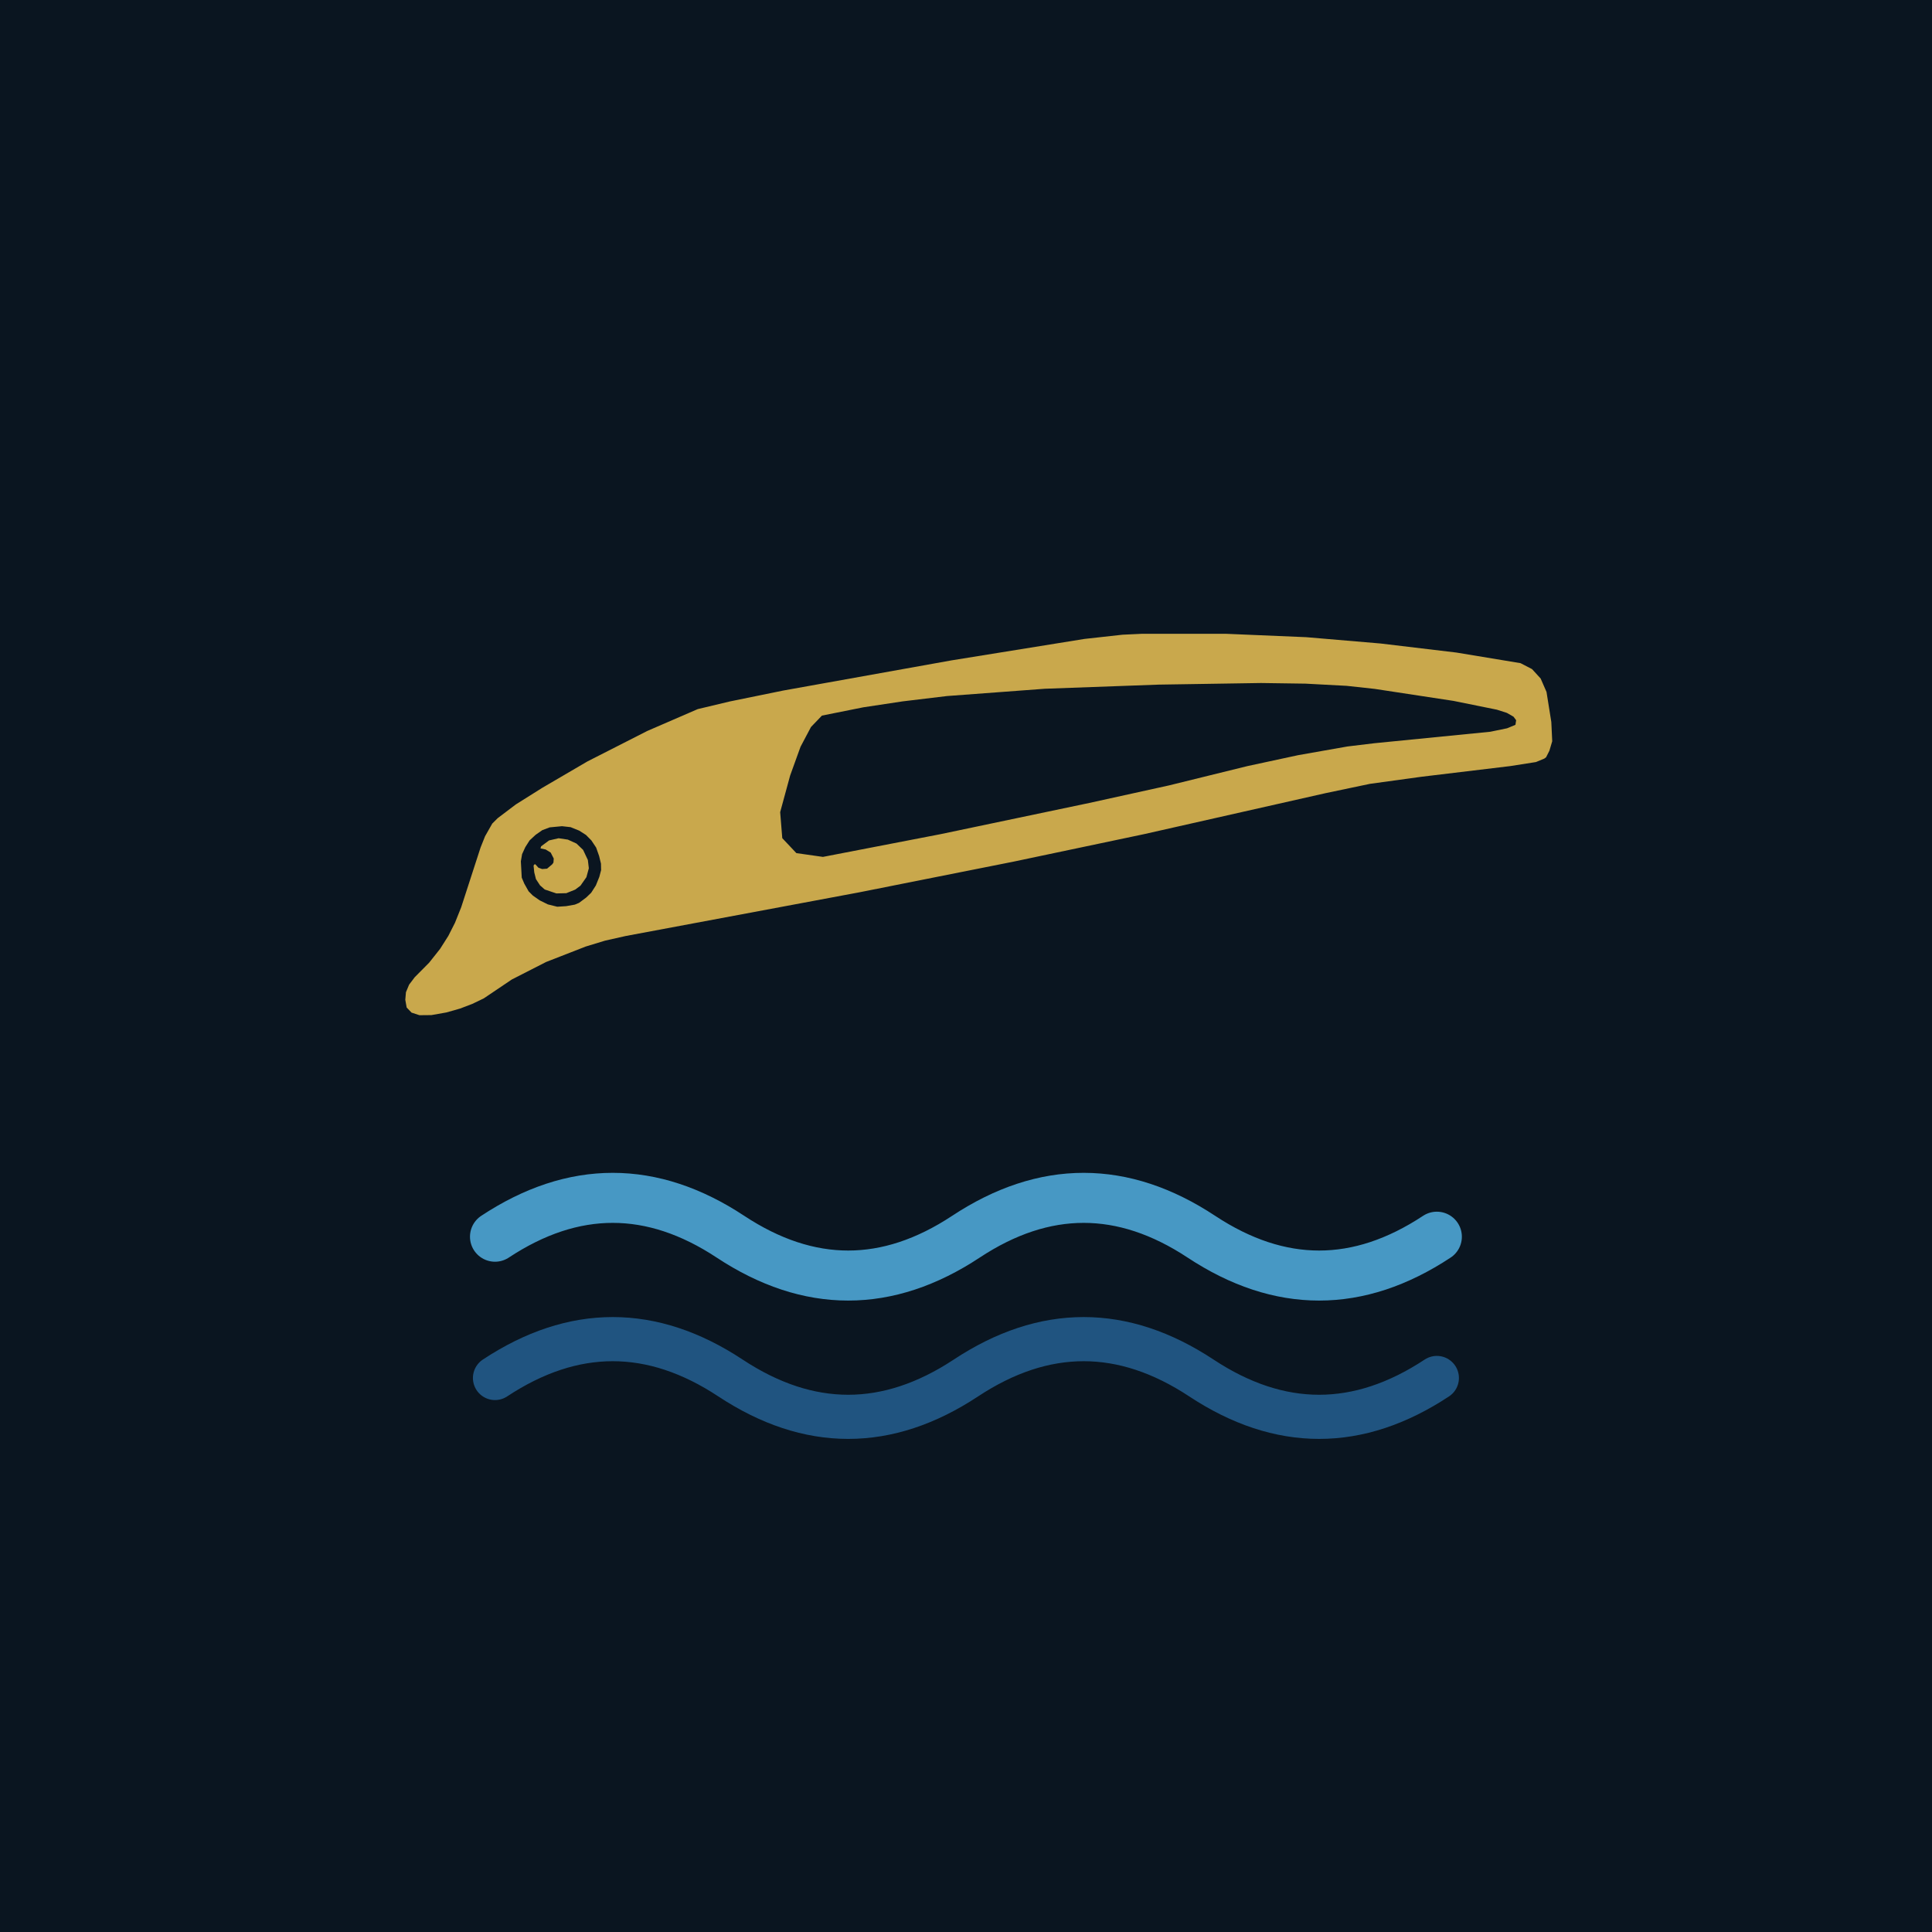
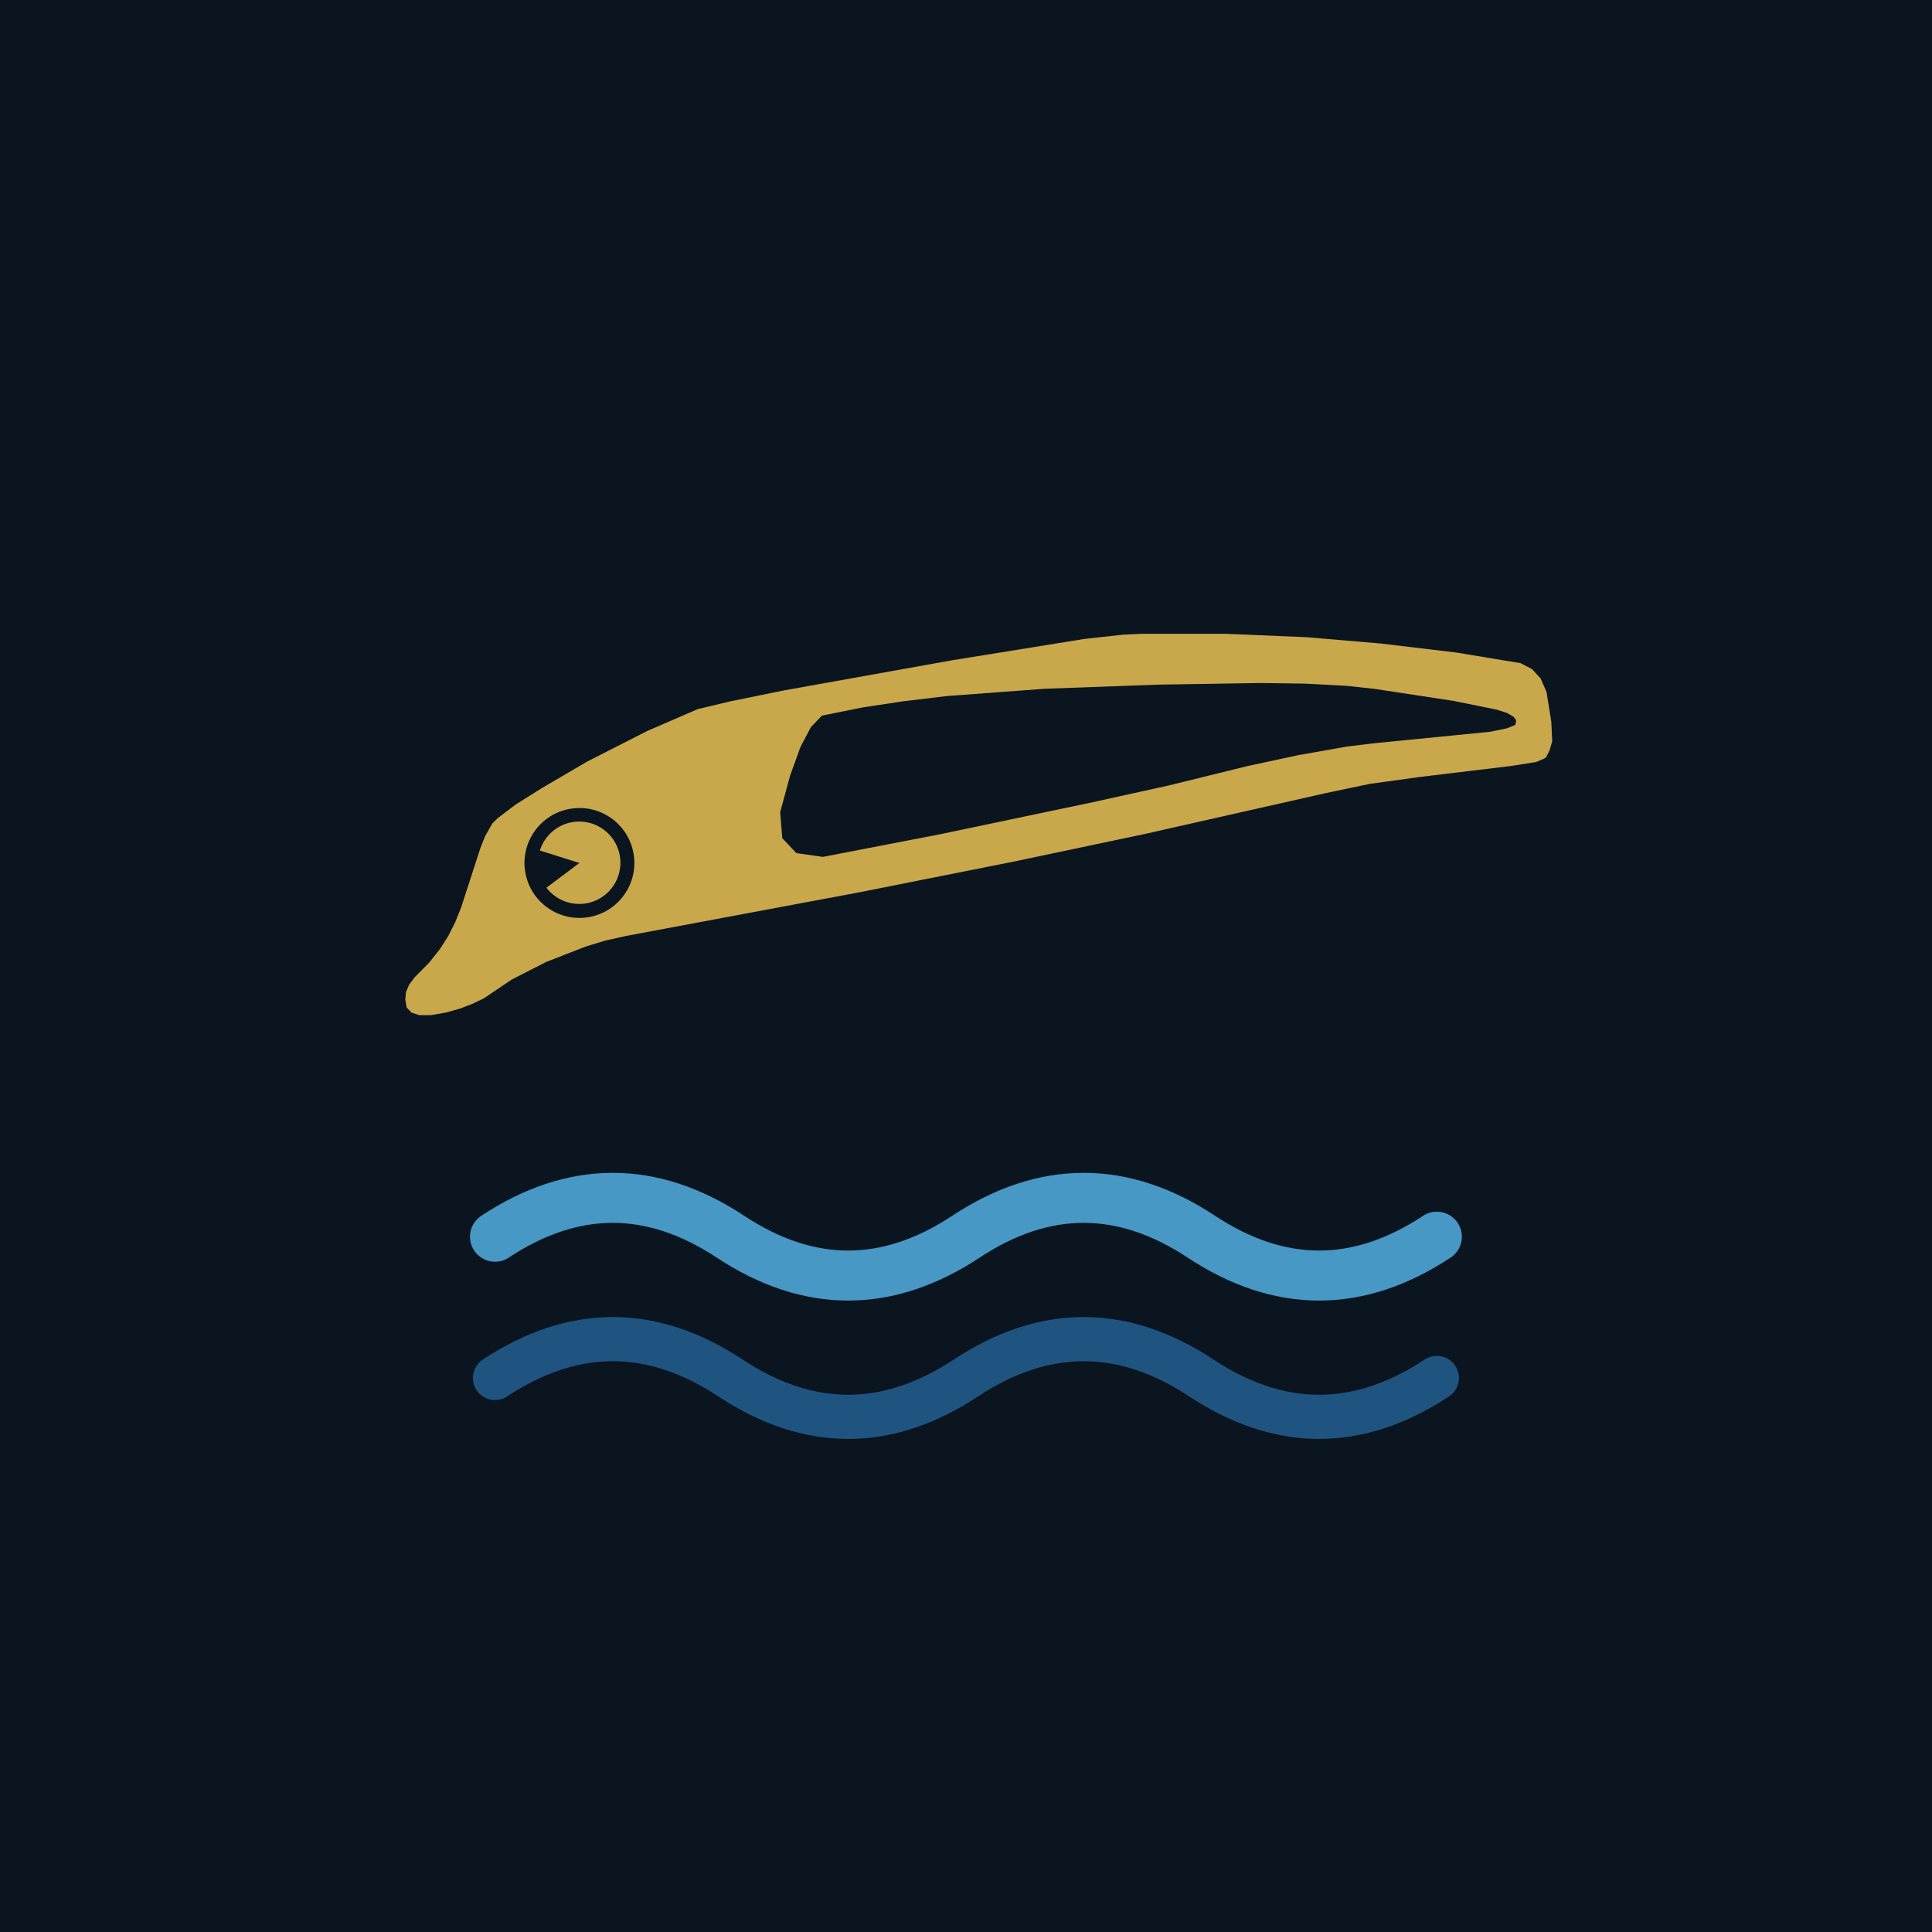
<svg xmlns="http://www.w3.org/2000/svg" viewBox="0 0 512 512" width="512" height="512">
  <rect width="512" height="512" fill="#0A1520" />
  <g transform="translate(56.3,56.3) scale(0.78)">
    <g transform="translate(256,196) rotate(-10) translate(-200.0,-200.0) scale(16.667)">
-       <path d="M0.0 14.4L0.0 14.24L0.04 14.09L0.13 13.95L0.27 13.82L0.61 13.58L0.88 13.34L1.09 13.11L1.27 12.87L1.45 12.58L2.05 11.45L2.18 11.24L2.37 11.01L2.5 10.92L2.91 10.71L3.5 10.47L4.5 10.1L5.81 9.7L6.9 9.44L7.57 9.4L8.68 9.37L12.17 9.36L14.91 9.4L15.69 9.45L16.08 9.5L17.78 9.8L19.37 10.15L20.84 10.54L22.33 10.99L23.58 11.43L23.79 11.59L23.93 11.81L24.0 12.1L23.99 12.72L23.94 13.11L23.85 13.29L23.76 13.41L23.72 13.43L23.54 13.47L23.01 13.46L21.19 13.36L20.13 13.32L19.2 13.35L15.42 13.53L12.7 13.62L9.49 13.69L4.65 13.74L4.22 13.76L3.81 13.81L2.96 13.98L2.21 14.21L1.58 14.49L1.33 14.56L1.07 14.61L0.78 14.64L0.47 14.64L0.23 14.6L0.08 14.52ZM23.29 12.56L23.25 12.48L23.13 12.38L22.94 12.28L22.1 11.95L20.56 11.43L20.01 11.27L19.19 11.08L18.3 10.91L16.24 10.58L13.94 10.26L11.95 10.06L11.04 10.01L10.23 9.99L9.37 10.01L9.11 10.2L8.83 10.56L8.52 11.1L8.19 11.8L8.14 12.33L8.37 12.68L8.89 12.85L11.33 12.81L14.43 12.71L16.09 12.64L17.73 12.53L18.79 12.49L19.81 12.49L20.36 12.52L22.73 12.7L23.08 12.69L23.26 12.65ZM3.38 12.91L3.56 12.93L3.74 12.93L3.83 12.91L3.99 12.83L4.11 12.75L4.23 12.62L4.33 12.46L4.39 12.33L4.41 12.2L4.4 12.04L4.37 11.86L4.3 11.7L4.21 11.57L4.09 11.46L3.93 11.36L3.76 11.31L3.51 11.29L3.35 11.32L3.2 11.39L3.06 11.48L2.95 11.6L2.86 11.73L2.81 11.87L2.77 12.2L2.8 12.33L2.86 12.5L2.93 12.6L3.05 12.72L3.2 12.83ZM3.27 11.64L3.45 11.55L3.65 11.54L3.83 11.6L3.99 11.71L4.1 11.86L4.16 12.08L4.15 12.25L4.07 12.42L3.92 12.57L3.8 12.63L3.61 12.67L3.41 12.64L3.19 12.52L3.11 12.42L3.05 12.28L3.04 12.14L3.05 12.0L3.07 11.98L3.09 11.98L3.14 12.06L3.21 12.1L3.31 12.11L3.43 12.04L3.46 12.01L3.48 11.93L3.44 11.8L3.35 11.72L3.25 11.68Z" fill="#C9A84C" fill-rule="evenodd" />
+       <path d="M0.0 14.4L0.0 14.24L0.04 14.09L0.13 13.95L0.27 13.82L0.61 13.58L0.88 13.34L1.09 13.11L1.27 12.87L1.45 12.58L2.05 11.45L2.18 11.24L2.37 11.01L2.5 10.92L2.91 10.71L3.5 10.47L4.5 10.1L5.81 9.7L6.9 9.44L7.57 9.4L8.68 9.37L12.17 9.36L14.91 9.4L15.69 9.45L16.08 9.5L17.78 9.8L19.37 10.15L20.84 10.54L22.33 10.99L23.58 11.43L23.79 11.59L23.93 11.81L24.0 12.1L23.99 12.72L23.94 13.11L23.85 13.29L23.76 13.41L23.72 13.43L23.54 13.47L23.01 13.46L21.19 13.36L20.13 13.32L19.2 13.35L15.42 13.53L12.7 13.62L9.49 13.69L4.65 13.74L4.22 13.76L3.81 13.81L2.96 13.98L2.21 14.21L1.58 14.49L1.33 14.56L1.07 14.61L0.78 14.64L0.47 14.64L0.23 14.6L0.08 14.52ZM23.29 12.56L23.25 12.48L23.13 12.38L22.94 12.28L22.1 11.95L20.56 11.43L20.01 11.27L19.19 11.08L18.3 10.91L16.24 10.58L13.94 10.26L11.95 10.06L11.04 10.01L10.23 9.99L9.37 10.01L9.11 10.2L8.83 10.56L8.52 11.1L8.19 11.8L8.14 12.33L8.37 12.68L8.89 12.85L11.33 12.81L14.43 12.71L16.09 12.64L17.73 12.53L18.79 12.49L19.81 12.49L20.36 12.52L22.73 12.7L23.08 12.69L23.26 12.65ZM2.86 12.11a1.12 1.12 0 1 0 2.24 0a1.12 1.12 0 1 0 -2.24 0ZM3.98 12.11L3.23 11.72A0.84 0.84 0 1 1 3.23 12.49Z" fill="#C9A84C" fill-rule="evenodd" />
    </g>
    <path d="M96.0 348.0q40.0 -26.4 80.0 0t80.0 0t80.0 0t80.0 0" fill="none" stroke="#4A9ECC" stroke-width="17.0" stroke-linecap="round" opacity="0.95" />
    <path d="M96.0 396.0q40.0 -26.4 80.0 0t80.0 0t80.0 0t80.0 0" fill="none" stroke="#2A6FA8" stroke-width="15.0" stroke-linecap="round" opacity="0.7" />
  </g>
</svg>
